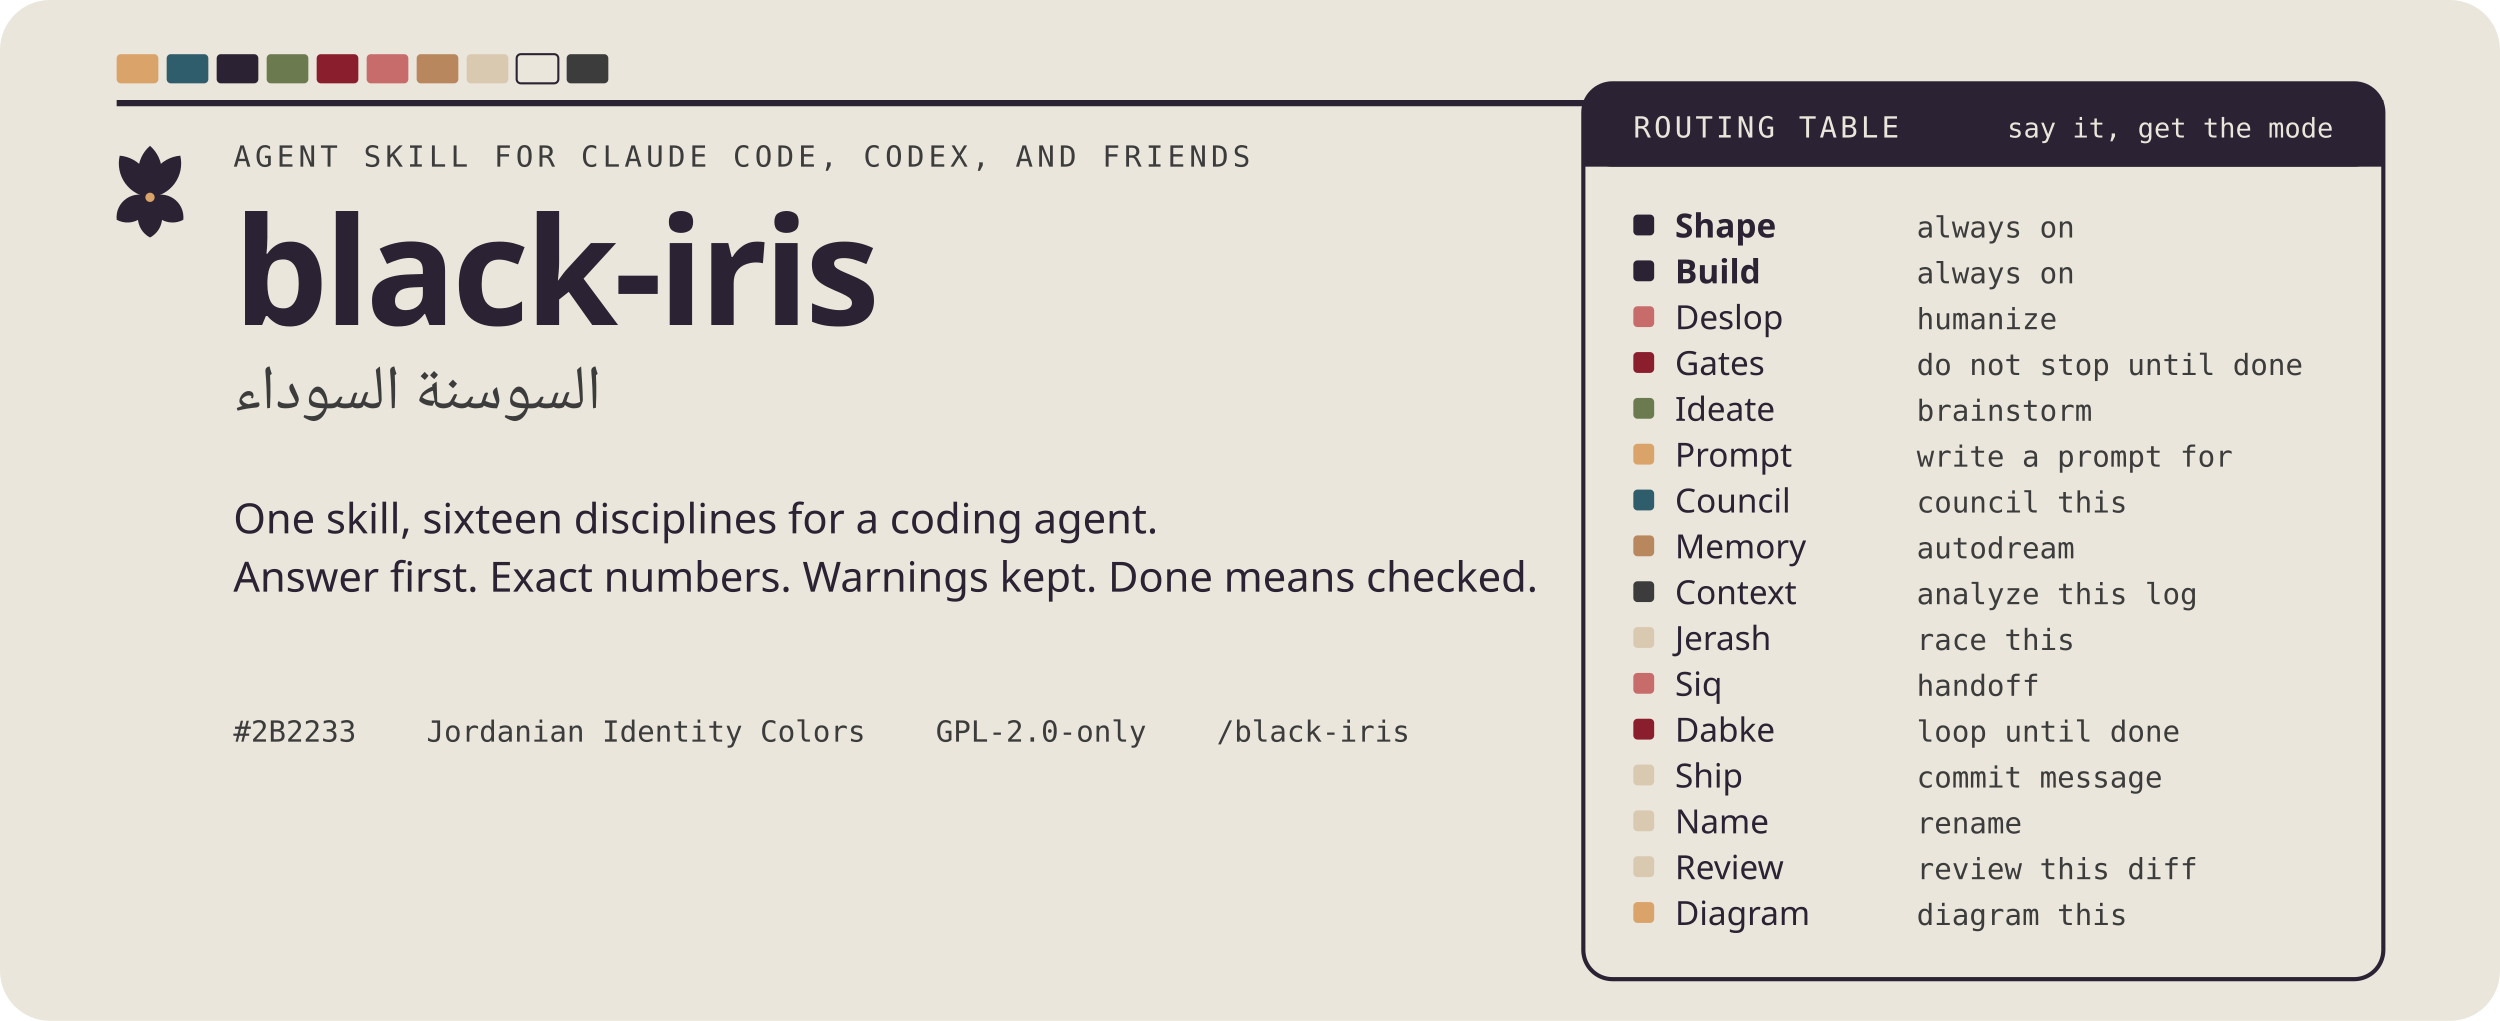
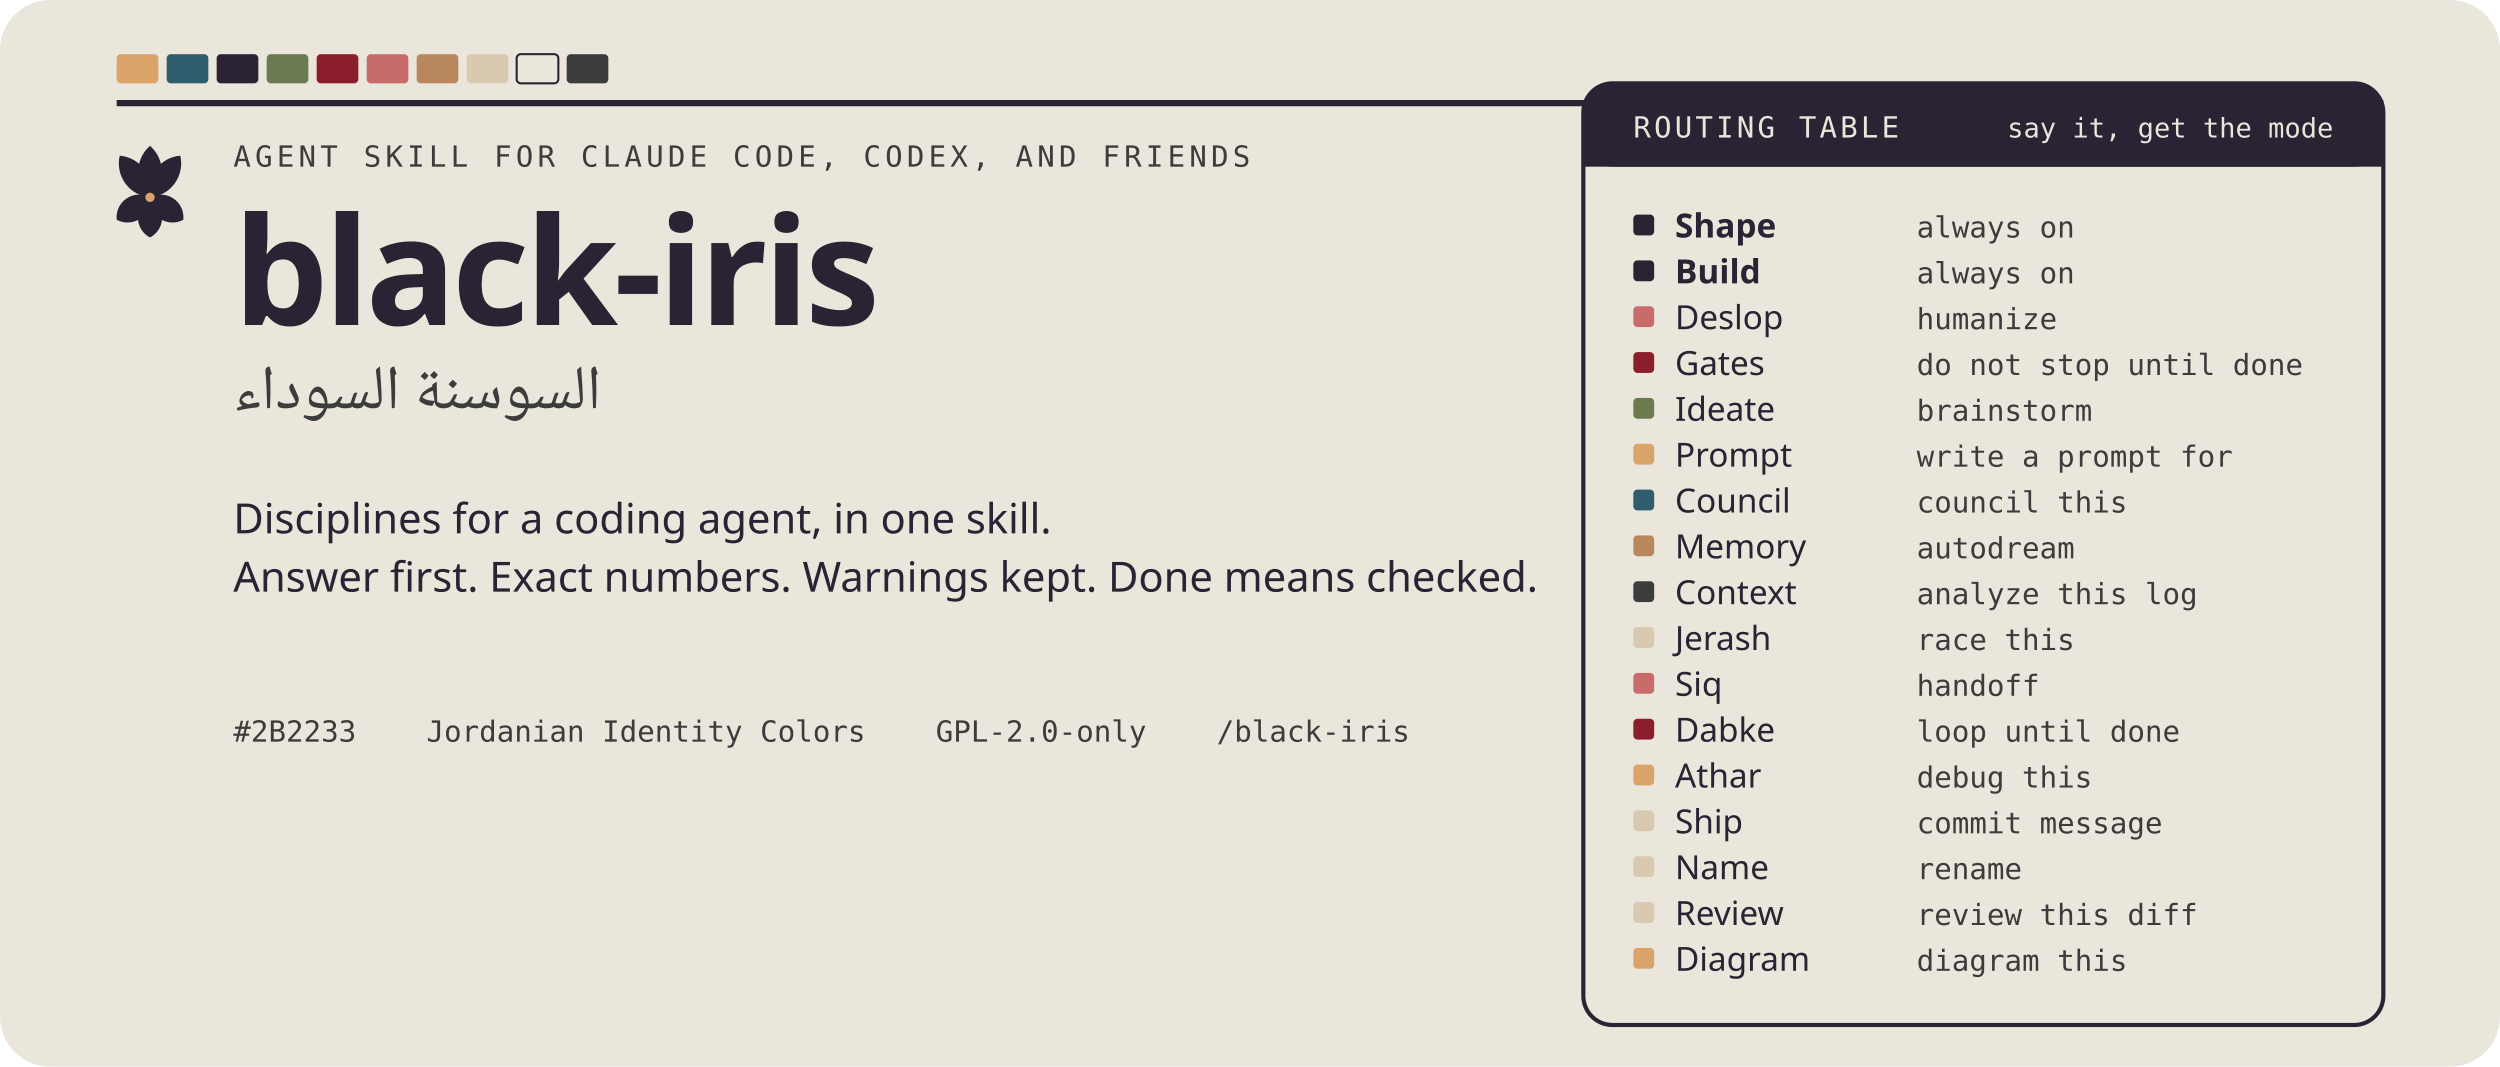
- <svg xmlns="http://www.w3.org/2000/svg" width="1200" height="490" viewBox="0 0 1200 490" role="img" aria-labelledby="title desc">
-   <rect width="1200" height="490" rx="24" fill="#EAE6DB" />
+ <svg xmlns="http://www.w3.org/2000/svg" width="1200" height="512" viewBox="0 0 1200 512" role="img" aria-labelledby="title desc">
+   <rect width="1200" height="512" rx="24" fill="#EAE6DB" />
  <rect x="56" y="48" width="1088" height="3" fill="#2B2233" />
  <g id="identity-strip" transform="translate(56 26)">
    <rect x="0" y="0" width="20" height="14" rx="2" fill="#D9A36A" />
    <rect x="24" y="0" width="20" height="14" rx="2" fill="#2F5D6B" />
    <rect x="48" y="0" width="20" height="14" rx="2" fill="#2B2233" />
    <rect x="72" y="0" width="20" height="14" rx="2" fill="#6B7A4F" />
    <rect x="96" y="0" width="20" height="14" rx="2" fill="#8B1E2D" />
    <rect x="120" y="0" width="20" height="14" rx="2" fill="#C76B6B" />
    <rect x="144" y="0" width="20" height="14" rx="2" fill="#B9875E" />
    <rect x="168" y="0" width="20" height="14" rx="2" fill="#D9C9B0" />
    <rect x="192" y="0" width="20" height="14" rx="2" fill="#EAE6DB" stroke="#2B2233" stroke-width="1" />
    <rect x="216" y="0" width="20" height="14" rx="2" fill="#3C3C3C" />
  </g>
  <g transform="translate(72 92) scale(0.2472) translate(-128.0 -129.0)">
    <path fill="#2B2233" d="M128 140 A66 66 0 0 1 69.22 59.1 A66 66 0 0 1 128 140 Z" />
    <path fill="#2B2233" d="M128 140 A66 66 0 0 1 128.0 40.0 A66 66 0 0 1 128 140 Z" />
    <path fill="#2B2233" d="M128 140 A66 66 0 0 1 186.78 59.1 A66 66 0 0 1 128 140 Z" />
    <path fill="#2B2233" d="M128 140 A44 44 0 0 1 192.66 183.62 A44 44 0 0 1 128 140 Z" />
    <path fill="#2B2233" d="M128 140 A44 44 0 0 1 128.0 218.0 A44 44 0 0 1 128 140 Z" />
    <path fill="#2B2233" d="M128 140 A44 44 0 0 1 63.34 183.62 A44 44 0 0 1 128 140 Z" />
    <circle cx="128" cy="140" r="9" fill="#D9A36A" />
  </g>
  <g id="title-block" transform="translate(112 64)">
    <text x="0" y="16" font-family="ui-monospace, SFMono-Regular, Menlo, monospace" font-size="14" letter-spacing="2" fill="#3C3C3C">AGENT SKILL FOR CLAUDE CODE, CODEX, AND FRIENDS</text>
    <text x="0" y="92" font-family="-apple-system, BlinkMacSystemFont, 'Segoe UI', 'Noto Sans', 'Noto Naskh Arabic', sans-serif" font-size="72" font-weight="800" letter-spacing="-2" fill="#2B2233">black-iris</text>
    <text x="0" y="132" font-family="-apple-system, BlinkMacSystemFont, 'Segoe UI', 'Noto Sans', 'Noto Naskh Arabic', sans-serif" font-size="30" fill="#3C3C3C">السوسنة السوداء</text>
-     <text x="0" y="192" font-family="-apple-system, BlinkMacSystemFont, 'Segoe UI', 'Noto Sans', 'Noto Naskh Arabic', sans-serif" font-size="20" fill="#2B2233">One skill, sixteen disciplines for a coding agent.</text>
+     <text x="0" y="192" font-family="-apple-system, BlinkMacSystemFont, 'Segoe UI', 'Noto Sans', 'Noto Naskh Arabic', sans-serif" font-size="20" fill="#2B2233">Disciplines for a coding agent, in one skill.</text>
    <text x="0" y="220" font-family="-apple-system, BlinkMacSystemFont, 'Segoe UI', 'Noto Sans', 'Noto Naskh Arabic', sans-serif" font-size="20" fill="#2B2233">Answer first. Exact numbers. Warnings kept. Done means checked.</text>
    <text x="0" y="292" xml:space="preserve" font-family="ui-monospace, SFMono-Regular, Menlo, monospace" font-size="14" fill="#3C3C3C">#2B2233    Jordanian Identity Colors    GPL-2.0-only    /black-iris</text>
  </g>
  <g id="project-proof" transform="translate(760 40)">
-     <rect x="0" y="0" width="384" height="430" rx="14" fill="#EAE6DB" stroke="#2B2233" stroke-width="2" />
+     <rect x="0" y="0" width="384" height="452" rx="14" fill="#EAE6DB" stroke="#2B2233" stroke-width="2" />
    <rect x="0" y="0" width="384" height="40" rx="14" fill="#2B2233" />
    <rect x="0" y="26" width="384" height="14" fill="#2B2233" />
    <text x="24" y="26" font-family="ui-monospace, SFMono-Regular, Menlo, monospace" font-size="14" letter-spacing="1.5" fill="#EAE6DB">ROUTING TABLE</text>
    <text x="360" y="26" text-anchor="end" font-family="ui-monospace, SFMono-Regular, Menlo, monospace" font-size="13" fill="#EAE6DB">say it, get the mode</text>
    <rect x="24" y="63" width="10" height="10" rx="2" fill="#2B2233" />
    <text x="44" y="74" font-family="-apple-system, BlinkMacSystemFont, 'Segoe UI', 'Noto Sans', 'Noto Naskh Arabic', sans-serif" font-size="16" font-weight="700" fill="#2B2233">Shape</text>
    <text x="160" y="74" font-family="ui-monospace, SFMono-Regular, Menlo, monospace" font-size="14" fill="#3C3C3C">always on</text>
    <rect x="24" y="85" width="10" height="10" rx="2" fill="#2B2233" />
    <text x="44" y="96" font-family="-apple-system, BlinkMacSystemFont, 'Segoe UI', 'Noto Sans', 'Noto Naskh Arabic', sans-serif" font-size="16" font-weight="700" fill="#2B2233">Build</text>
    <text x="160" y="96" font-family="ui-monospace, SFMono-Regular, Menlo, monospace" font-size="14" fill="#3C3C3C">always on</text>
    <rect x="24" y="107" width="10" height="10" rx="2" fill="#C76B6B" />
    <text x="44" y="118" font-family="-apple-system, BlinkMacSystemFont, 'Segoe UI', 'Noto Sans', 'Noto Naskh Arabic', sans-serif" font-size="16" font-weight="500" fill="#2B2233">Deslop</text>
    <text x="160" y="118" font-family="ui-monospace, SFMono-Regular, Menlo, monospace" font-size="14" fill="#3C3C3C">humanize</text>
    <rect x="24" y="129" width="10" height="10" rx="2" fill="#8B1E2D" />
    <text x="44" y="140" font-family="-apple-system, BlinkMacSystemFont, 'Segoe UI', 'Noto Sans', 'Noto Naskh Arabic', sans-serif" font-size="16" font-weight="500" fill="#2B2233">Gates</text>
    <text x="160" y="140" font-family="ui-monospace, SFMono-Regular, Menlo, monospace" font-size="14" fill="#3C3C3C">do not stop until done</text>
    <rect x="24" y="151" width="10" height="10" rx="2" fill="#6B7A4F" />
    <text x="44" y="162" font-family="-apple-system, BlinkMacSystemFont, 'Segoe UI', 'Noto Sans', 'Noto Naskh Arabic', sans-serif" font-size="16" font-weight="500" fill="#2B2233">Ideate</text>
    <text x="160" y="162" font-family="ui-monospace, SFMono-Regular, Menlo, monospace" font-size="14" fill="#3C3C3C">brainstorm</text>
    <rect x="24" y="173" width="10" height="10" rx="2" fill="#D9A36A" />
    <text x="44" y="184" font-family="-apple-system, BlinkMacSystemFont, 'Segoe UI', 'Noto Sans', 'Noto Naskh Arabic', sans-serif" font-size="16" font-weight="500" fill="#2B2233">Prompt</text>
    <text x="160" y="184" font-family="ui-monospace, SFMono-Regular, Menlo, monospace" font-size="14" fill="#3C3C3C">write a prompt for</text>
    <rect x="24" y="195" width="10" height="10" rx="2" fill="#2F5D6B" />
    <text x="44" y="206" font-family="-apple-system, BlinkMacSystemFont, 'Segoe UI', 'Noto Sans', 'Noto Naskh Arabic', sans-serif" font-size="16" font-weight="500" fill="#2B2233">Council</text>
    <text x="160" y="206" font-family="ui-monospace, SFMono-Regular, Menlo, monospace" font-size="14" fill="#3C3C3C">council this</text>
    <rect x="24" y="217" width="10" height="10" rx="2" fill="#B9875E" />
    <text x="44" y="228" font-family="-apple-system, BlinkMacSystemFont, 'Segoe UI', 'Noto Sans', 'Noto Naskh Arabic', sans-serif" font-size="16" font-weight="500" fill="#2B2233">Memory</text>
    <text x="160" y="228" font-family="ui-monospace, SFMono-Regular, Menlo, monospace" font-size="14" fill="#3C3C3C">autodream</text>
    <rect x="24" y="239" width="10" height="10" rx="2" fill="#3C3C3C" />
    <text x="44" y="250" font-family="-apple-system, BlinkMacSystemFont, 'Segoe UI', 'Noto Sans', 'Noto Naskh Arabic', sans-serif" font-size="16" font-weight="500" fill="#2B2233">Context</text>
    <text x="160" y="250" font-family="ui-monospace, SFMono-Regular, Menlo, monospace" font-size="14" fill="#3C3C3C">analyze this log</text>
    <rect x="24" y="261" width="10" height="10" rx="2" fill="#D9C9B0" />
    <text x="44" y="272" font-family="-apple-system, BlinkMacSystemFont, 'Segoe UI', 'Noto Sans', 'Noto Naskh Arabic', sans-serif" font-size="16" font-weight="500" fill="#2B2233">Jerash</text>
    <text x="160" y="272" font-family="ui-monospace, SFMono-Regular, Menlo, monospace" font-size="14" fill="#3C3C3C">race this</text>
    <rect x="24" y="283" width="10" height="10" rx="2" fill="#C76B6B" />
    <text x="44" y="294" font-family="-apple-system, BlinkMacSystemFont, 'Segoe UI', 'Noto Sans', 'Noto Naskh Arabic', sans-serif" font-size="16" font-weight="500" fill="#2B2233">Siq</text>
    <text x="160" y="294" font-family="ui-monospace, SFMono-Regular, Menlo, monospace" font-size="14" fill="#3C3C3C">handoff</text>
    <rect x="24" y="305" width="10" height="10" rx="2" fill="#8B1E2D" />
    <text x="44" y="316" font-family="-apple-system, BlinkMacSystemFont, 'Segoe UI', 'Noto Sans', 'Noto Naskh Arabic', sans-serif" font-size="16" font-weight="500" fill="#2B2233">Dabke</text>
    <text x="160" y="316" font-family="ui-monospace, SFMono-Regular, Menlo, monospace" font-size="14" fill="#3C3C3C">loop until done</text>
-     <rect x="24" y="327" width="10" height="10" rx="2" fill="#D9C9B0" />
-     <text x="44" y="338" font-family="-apple-system, BlinkMacSystemFont, 'Segoe UI', 'Noto Sans', 'Noto Naskh Arabic', sans-serif" font-size="16" font-weight="500" fill="#2B2233">Ship</text>
-     <text x="160" y="338" font-family="ui-monospace, SFMono-Regular, Menlo, monospace" font-size="14" fill="#3C3C3C">commit message</text>
+     <rect x="24" y="327" width="10" height="10" rx="2" fill="#D9A36A" />
+     <text x="44" y="338" font-family="-apple-system, BlinkMacSystemFont, 'Segoe UI', 'Noto Sans', 'Noto Naskh Arabic', sans-serif" font-size="16" font-weight="500" fill="#2B2233">Athar</text>
+     <text x="160" y="338" font-family="ui-monospace, SFMono-Regular, Menlo, monospace" font-size="14" fill="#3C3C3C">debug this</text>
    <rect x="24" y="349" width="10" height="10" rx="2" fill="#D9C9B0" />
-     <text x="44" y="360" font-family="-apple-system, BlinkMacSystemFont, 'Segoe UI', 'Noto Sans', 'Noto Naskh Arabic', sans-serif" font-size="16" font-weight="500" fill="#2B2233">Name</text>
-     <text x="160" y="360" font-family="ui-monospace, SFMono-Regular, Menlo, monospace" font-size="14" fill="#3C3C3C">rename</text>
+     <text x="44" y="360" font-family="-apple-system, BlinkMacSystemFont, 'Segoe UI', 'Noto Sans', 'Noto Naskh Arabic', sans-serif" font-size="16" font-weight="500" fill="#2B2233">Ship</text>
+     <text x="160" y="360" font-family="ui-monospace, SFMono-Regular, Menlo, monospace" font-size="14" fill="#3C3C3C">commit message</text>
    <rect x="24" y="371" width="10" height="10" rx="2" fill="#D9C9B0" />
-     <text x="44" y="382" font-family="-apple-system, BlinkMacSystemFont, 'Segoe UI', 'Noto Sans', 'Noto Naskh Arabic', sans-serif" font-size="16" font-weight="500" fill="#2B2233">Review</text>
-     <text x="160" y="382" font-family="ui-monospace, SFMono-Regular, Menlo, monospace" font-size="14" fill="#3C3C3C">review this diff</text>
-     <rect x="24" y="393" width="10" height="10" rx="2" fill="#D9A36A" />
-     <text x="44" y="404" font-family="-apple-system, BlinkMacSystemFont, 'Segoe UI', 'Noto Sans', 'Noto Naskh Arabic', sans-serif" font-size="16" font-weight="500" fill="#2B2233">Diagram</text>
-     <text x="160" y="404" font-family="ui-monospace, SFMono-Regular, Menlo, monospace" font-size="14" fill="#3C3C3C">diagram this</text>
+     <text x="44" y="382" font-family="-apple-system, BlinkMacSystemFont, 'Segoe UI', 'Noto Sans', 'Noto Naskh Arabic', sans-serif" font-size="16" font-weight="500" fill="#2B2233">Name</text>
+     <text x="160" y="382" font-family="ui-monospace, SFMono-Regular, Menlo, monospace" font-size="14" fill="#3C3C3C">rename</text>
+     <rect x="24" y="393" width="10" height="10" rx="2" fill="#D9C9B0" />
+     <text x="44" y="404" font-family="-apple-system, BlinkMacSystemFont, 'Segoe UI', 'Noto Sans', 'Noto Naskh Arabic', sans-serif" font-size="16" font-weight="500" fill="#2B2233">Review</text>
+     <text x="160" y="404" font-family="ui-monospace, SFMono-Regular, Menlo, monospace" font-size="14" fill="#3C3C3C">review this diff</text>
+     <rect x="24" y="415" width="10" height="10" rx="2" fill="#D9A36A" />
+     <text x="44" y="426" font-family="-apple-system, BlinkMacSystemFont, 'Segoe UI', 'Noto Sans', 'Noto Naskh Arabic', sans-serif" font-size="16" font-weight="500" fill="#2B2233">Diagram</text>
+     <text x="160" y="426" font-family="ui-monospace, SFMono-Regular, Menlo, monospace" font-size="14" fill="#3C3C3C">diagram this</text>
  </g>
</svg>
